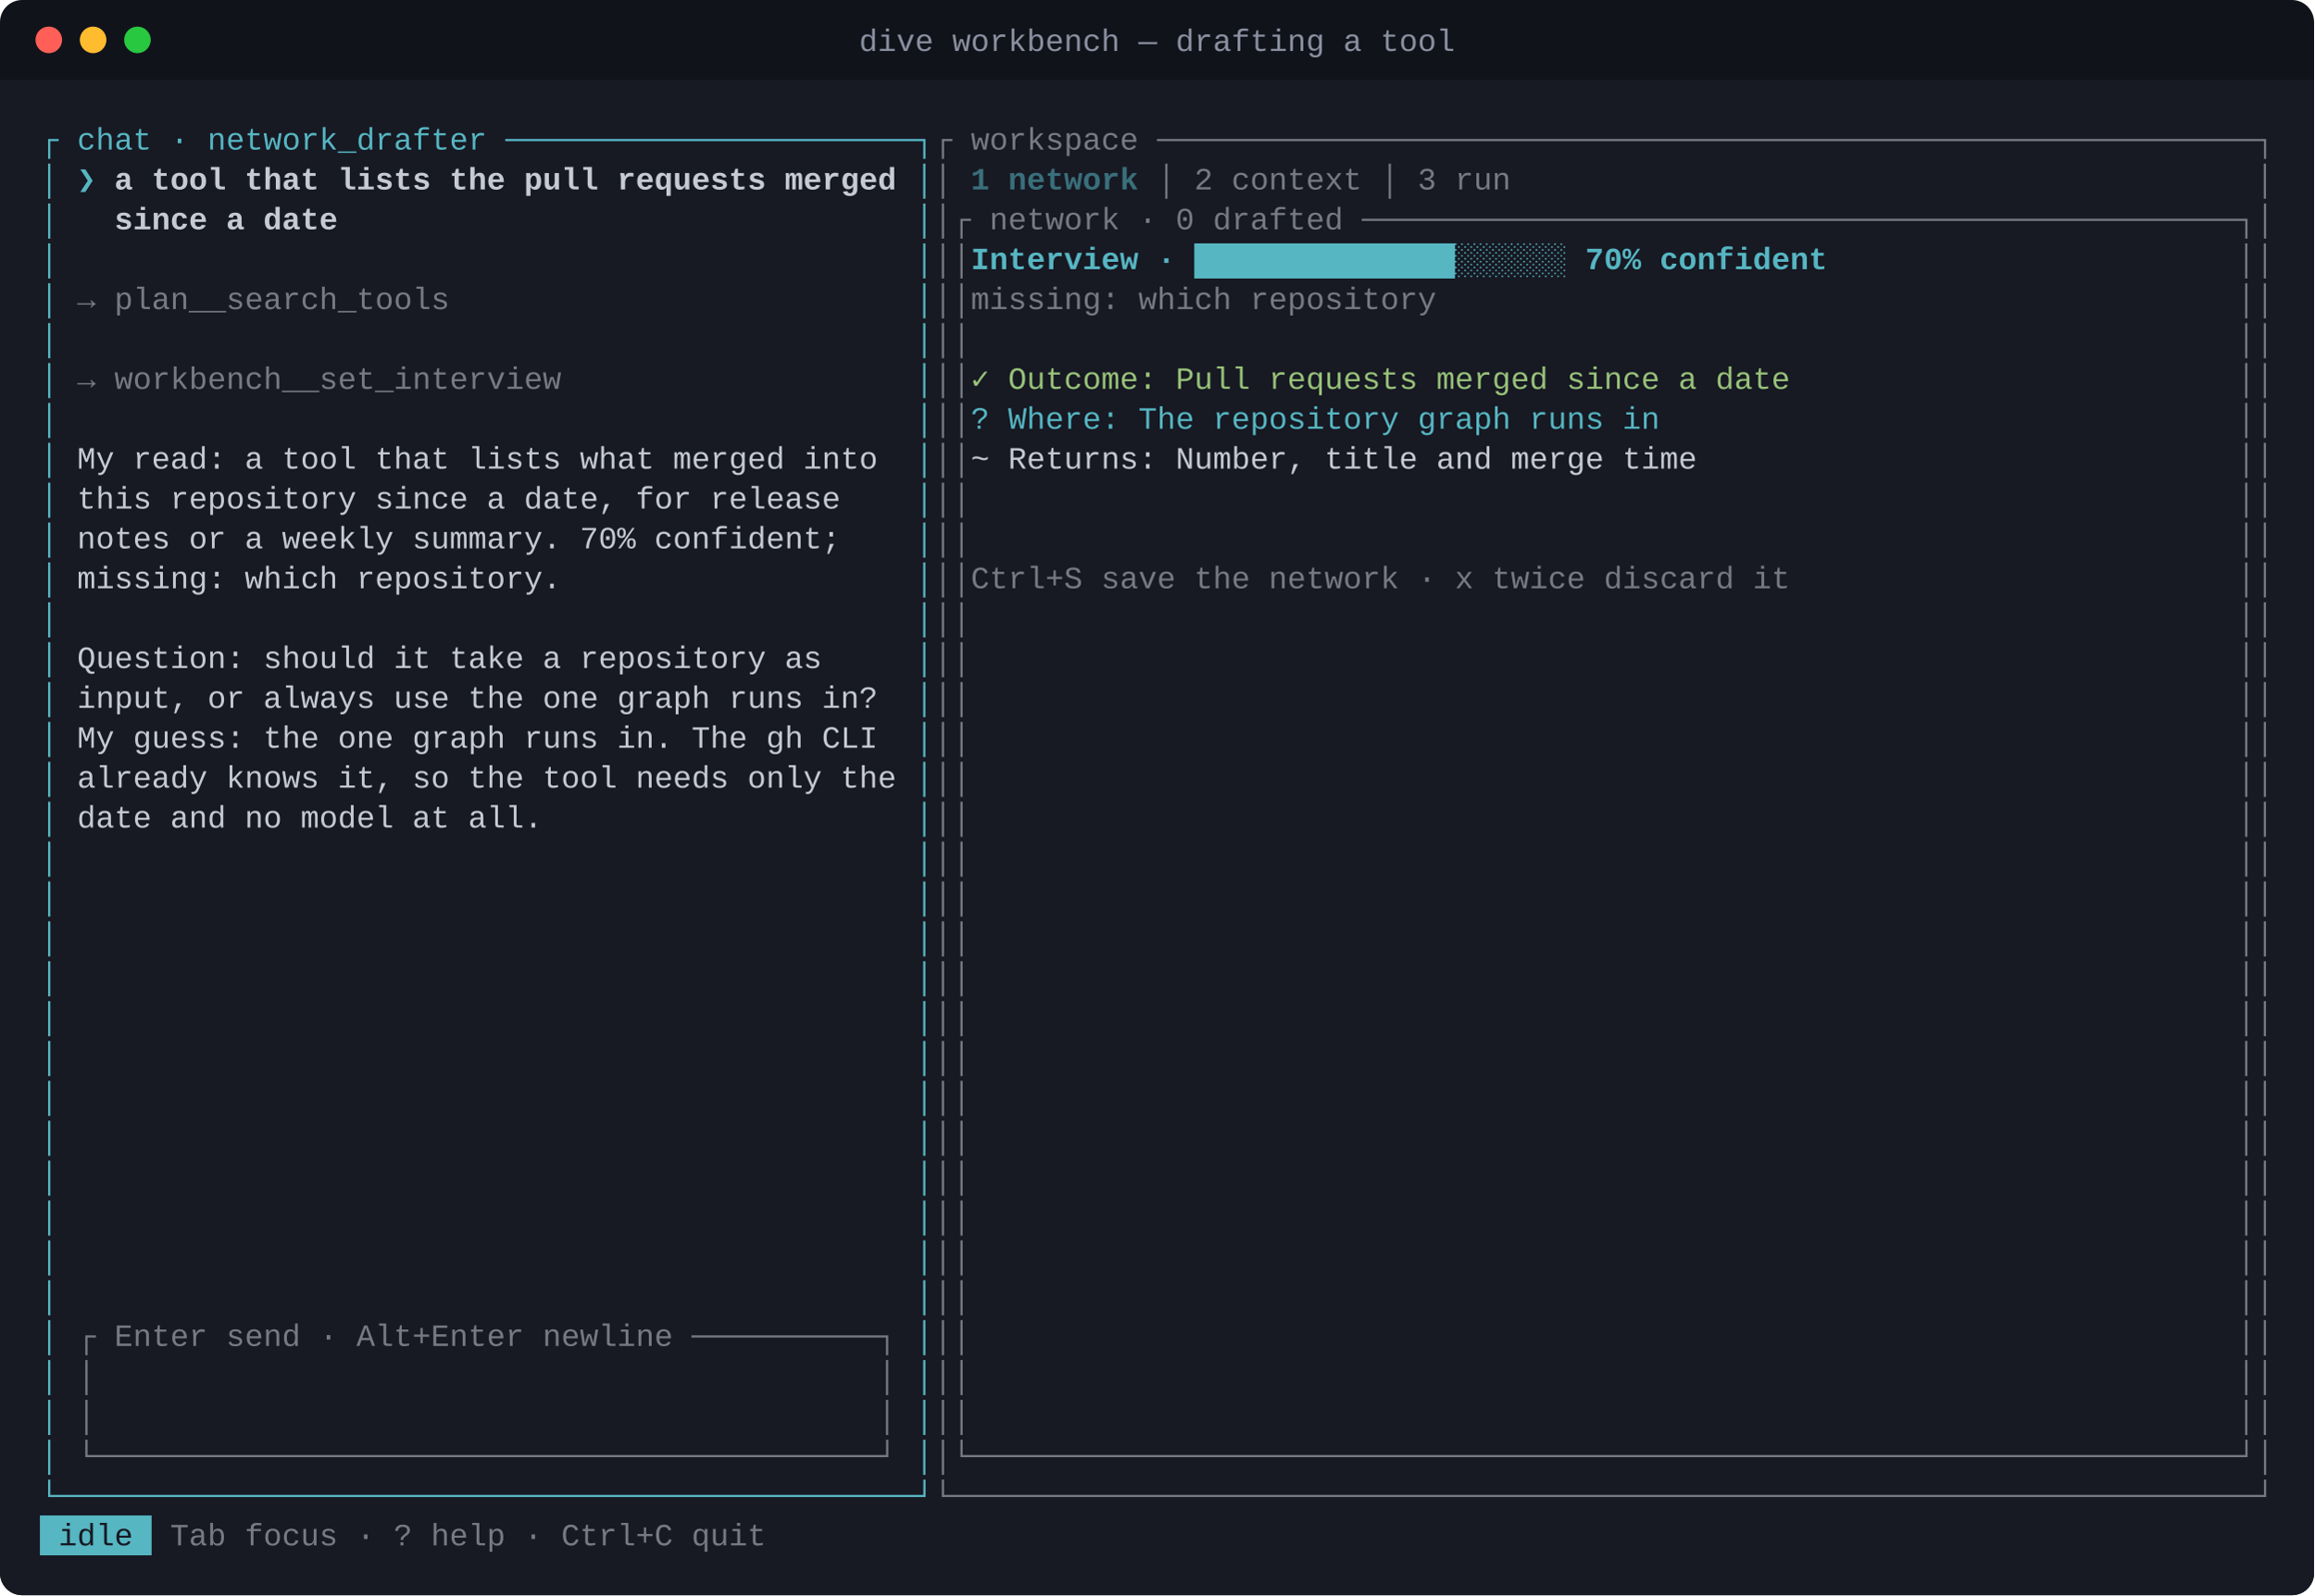
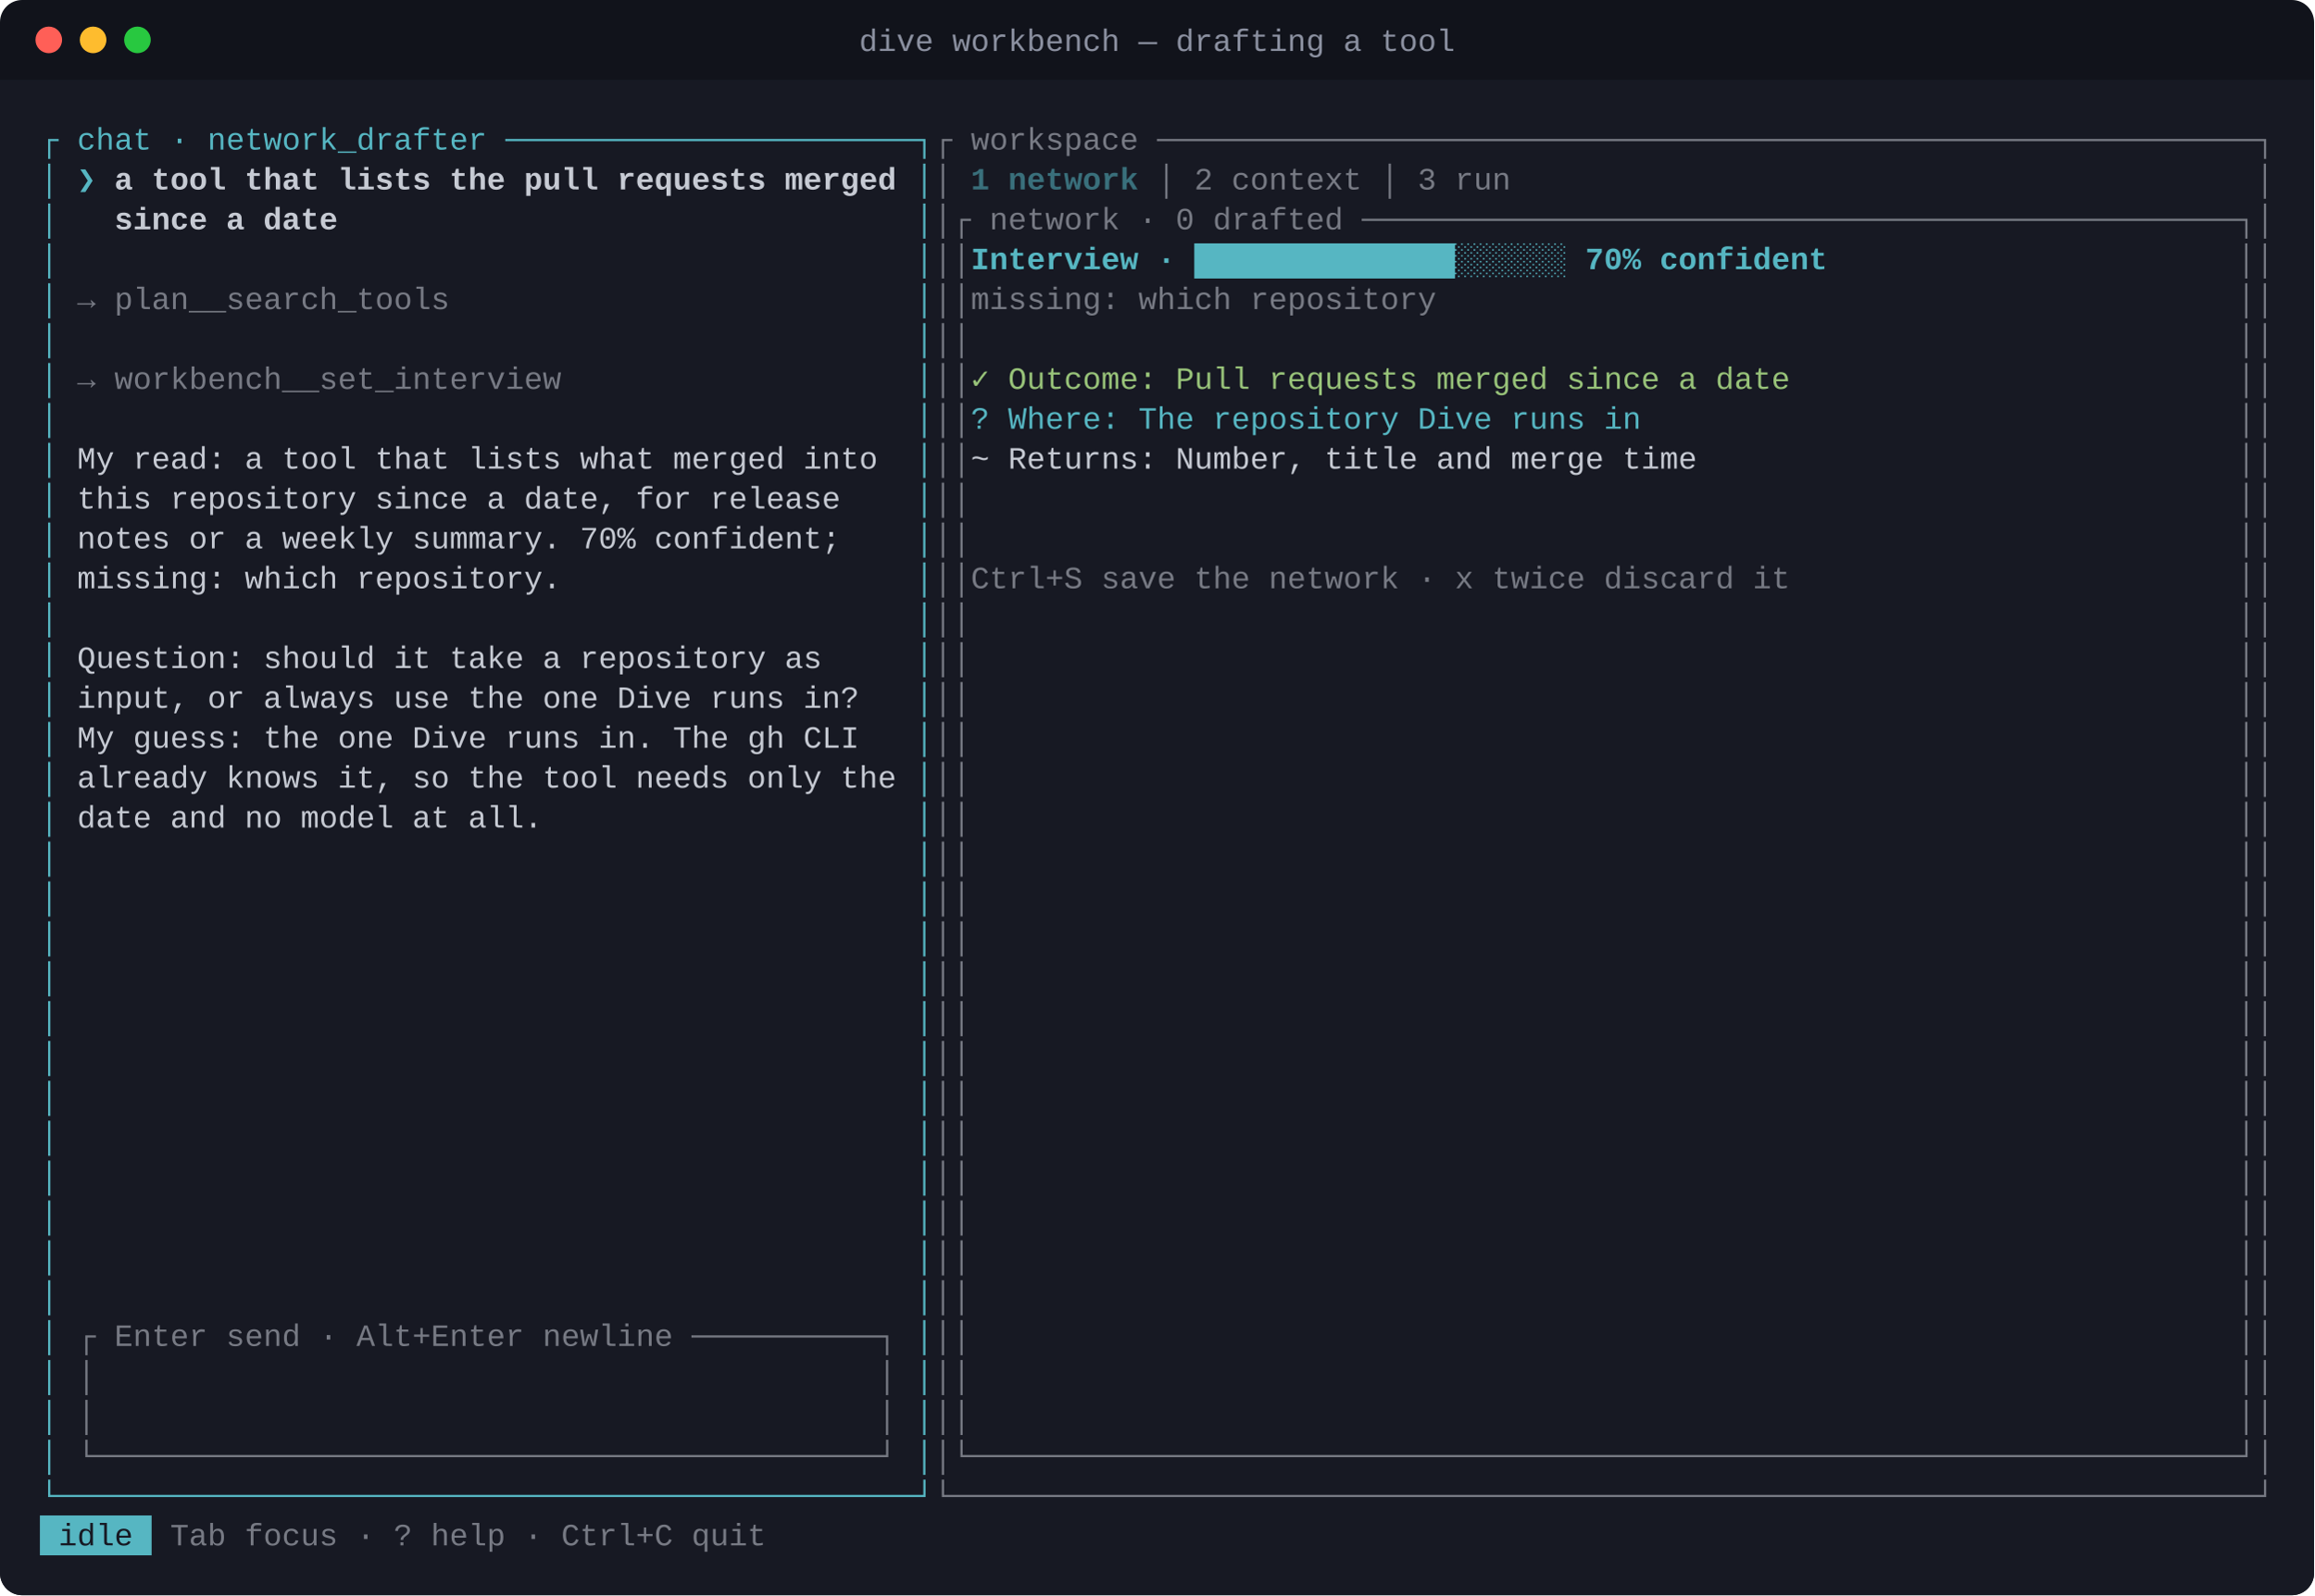
<svg xmlns="http://www.w3.org/2000/svg" width="1044" height="720" viewBox="0 0 1044 720" xml:space="preserve" font-family="ui-monospace, SFMono-Regular, Menlo, Consolas, 'Liberation Mono', monospace" font-size="14px">
  <rect width="1044" height="720" rx="10" fill="#11131b" />
  <rect y="36" width="1044" height="674" fill="#171923" />
  <rect y="700" width="1044" height="20" rx="10" fill="#171923" />
  <circle cx="22" cy="18" r="6" fill="#ff5f57" />
  <circle cx="42" cy="18" r="6" fill="#febc2e" />
  <circle cx="62" cy="18" r="6" fill="#28c840" />
  <text x="522" y="23" fill="#8b90a0" text-anchor="middle">dive workbench — drafting a tool</text>
  <rect x="18.0" y="684.0" width="50.4" height="18" fill="#56b6c2" />
  <text x="18.0" y="67.5" textLength="8.4" lengthAdjust="spacingAndGlyphs" fill="#56b6c2">┌</text>
  <text x="34.8" y="67.5" textLength="33.6" lengthAdjust="spacingAndGlyphs" fill="#56b6c2">chat</text>
  <text x="76.8" y="67.5" textLength="8.4" lengthAdjust="spacingAndGlyphs" fill="#56b6c2">·</text>
  <text x="93.6" y="67.5" textLength="126.0" lengthAdjust="spacingAndGlyphs" fill="#56b6c2">network_drafter</text>
  <text x="228.0" y="67.5" textLength="193.2" lengthAdjust="spacingAndGlyphs" fill="#56b6c2">──────────────────────┐</text>
  <text x="421.2" y="67.5" textLength="8.4" lengthAdjust="spacingAndGlyphs" fill="#c6cad3" opacity="0.55">┌</text>
  <text x="438.0" y="67.5" textLength="75.6" lengthAdjust="spacingAndGlyphs" fill="#c6cad3" opacity="0.55">workspace</text>
  <text x="522.0" y="67.5" textLength="504.0" lengthAdjust="spacingAndGlyphs" fill="#c6cad3" opacity="0.55">───────────────────────────────────────────────────────────┐</text>
  <text x="18.0" y="85.5" textLength="8.4" lengthAdjust="spacingAndGlyphs" fill="#56b6c2">│</text>
  <text x="34.8" y="85.5" textLength="8.4" lengthAdjust="spacingAndGlyphs" fill="#56b6c2">❯</text>
  <text x="51.6" y="85.5" textLength="8.4" lengthAdjust="spacingAndGlyphs" fill="#c6cad3" font-weight="600">a</text>
  <text x="68.4" y="85.5" textLength="33.6" lengthAdjust="spacingAndGlyphs" fill="#c6cad3" font-weight="600">tool</text>
  <text x="110.4" y="85.5" textLength="33.6" lengthAdjust="spacingAndGlyphs" fill="#c6cad3" font-weight="600">that</text>
  <text x="152.4" y="85.5" textLength="42.0" lengthAdjust="spacingAndGlyphs" fill="#c6cad3" font-weight="600">lists</text>
  <text x="202.8" y="85.5" textLength="25.2" lengthAdjust="spacingAndGlyphs" fill="#c6cad3" font-weight="600">the</text>
  <text x="236.4" y="85.5" textLength="33.6" lengthAdjust="spacingAndGlyphs" fill="#c6cad3" font-weight="600">pull</text>
  <text x="278.4" y="85.5" textLength="67.2" lengthAdjust="spacingAndGlyphs" fill="#c6cad3" font-weight="600">requests</text>
  <text x="354.0" y="85.5" textLength="50.4" lengthAdjust="spacingAndGlyphs" fill="#c6cad3" font-weight="600">merged</text>
  <text x="412.8" y="85.5" textLength="8.4" lengthAdjust="spacingAndGlyphs" fill="#56b6c2">│</text>
  <text x="421.2" y="85.5" textLength="8.4" lengthAdjust="spacingAndGlyphs" fill="#c6cad3" opacity="0.55">│</text>
  <text x="438.0" y="85.5" textLength="8.4" lengthAdjust="spacingAndGlyphs" fill="#56b6c2" font-weight="600" opacity="0.55">1</text>
  <text x="454.8" y="85.5" textLength="58.8" lengthAdjust="spacingAndGlyphs" fill="#56b6c2" font-weight="600" opacity="0.55">network</text>
  <text x="522.0" y="85.5" textLength="8.4" lengthAdjust="spacingAndGlyphs" fill="#c6cad3" opacity="0.55">│</text>
  <text x="538.8" y="85.5" textLength="8.4" lengthAdjust="spacingAndGlyphs" fill="#c6cad3" opacity="0.55">2</text>
  <text x="555.6" y="85.5" textLength="58.8" lengthAdjust="spacingAndGlyphs" fill="#c6cad3" opacity="0.55">context</text>
  <text x="622.8" y="85.5" textLength="8.4" lengthAdjust="spacingAndGlyphs" fill="#c6cad3" opacity="0.55">│</text>
  <text x="639.6" y="85.5" textLength="8.4" lengthAdjust="spacingAndGlyphs" fill="#c6cad3" opacity="0.55">3</text>
  <text x="656.4" y="85.5" textLength="25.2" lengthAdjust="spacingAndGlyphs" fill="#c6cad3" opacity="0.55">run</text>
  <text x="1017.6" y="85.5" textLength="8.4" lengthAdjust="spacingAndGlyphs" fill="#c6cad3" opacity="0.55">│</text>
  <text x="18.0" y="103.5" textLength="8.4" lengthAdjust="spacingAndGlyphs" fill="#56b6c2">│</text>
  <text x="51.6" y="103.5" textLength="42.0" lengthAdjust="spacingAndGlyphs" fill="#c6cad3" font-weight="600">since</text>
  <text x="102.0" y="103.5" textLength="8.4" lengthAdjust="spacingAndGlyphs" fill="#c6cad3" font-weight="600">a</text>
  <text x="118.8" y="103.5" textLength="33.6" lengthAdjust="spacingAndGlyphs" fill="#c6cad3" font-weight="600">date</text>
  <text x="412.8" y="103.5" textLength="8.4" lengthAdjust="spacingAndGlyphs" fill="#56b6c2">│</text>
  <text x="421.2" y="103.5" textLength="16.8" lengthAdjust="spacingAndGlyphs" fill="#c6cad3" opacity="0.55">│┌</text>
  <text x="446.4" y="103.5" textLength="58.8" lengthAdjust="spacingAndGlyphs" fill="#c6cad3" opacity="0.55">network</text>
  <text x="513.6" y="103.5" textLength="8.4" lengthAdjust="spacingAndGlyphs" fill="#c6cad3" opacity="0.55">·</text>
  <text x="530.4" y="103.5" textLength="8.4" lengthAdjust="spacingAndGlyphs" fill="#c6cad3" opacity="0.55">0</text>
  <text x="547.2" y="103.5" textLength="58.8" lengthAdjust="spacingAndGlyphs" fill="#c6cad3" opacity="0.55">drafted</text>
  <text x="614.4" y="103.5" textLength="411.6" lengthAdjust="spacingAndGlyphs" fill="#c6cad3" opacity="0.55">───────────────────────────────────────────────┐│</text>
  <text x="18.0" y="121.5" textLength="8.4" lengthAdjust="spacingAndGlyphs" fill="#56b6c2">│</text>
  <text x="412.8" y="121.5" textLength="8.4" lengthAdjust="spacingAndGlyphs" fill="#56b6c2">│</text>
  <text x="421.2" y="121.5" textLength="16.8" lengthAdjust="spacingAndGlyphs" fill="#c6cad3" opacity="0.55">││</text>
  <text x="438.0" y="121.5" textLength="75.6" lengthAdjust="spacingAndGlyphs" fill="#56b6c2" font-weight="600">Interview</text>
  <text x="522.0" y="121.5" textLength="8.4" lengthAdjust="spacingAndGlyphs" fill="#56b6c2" font-weight="600">·</text>
  <text x="538.8" y="121.5" textLength="168.0" lengthAdjust="spacingAndGlyphs" fill="#56b6c2" font-weight="600">██████████████░░░░░░</text>
  <text x="715.2" y="121.5" textLength="25.2" lengthAdjust="spacingAndGlyphs" fill="#56b6c2" font-weight="600">70%</text>
  <text x="748.8" y="121.5" textLength="75.6" lengthAdjust="spacingAndGlyphs" fill="#56b6c2" font-weight="600">confident</text>
  <text x="1009.2" y="121.5" textLength="16.8" lengthAdjust="spacingAndGlyphs" fill="#c6cad3" opacity="0.55">││</text>
  <text x="18.0" y="139.5" textLength="8.4" lengthAdjust="spacingAndGlyphs" fill="#56b6c2">│</text>
  <text x="34.8" y="139.5" textLength="8.4" lengthAdjust="spacingAndGlyphs" fill="#c6cad3" opacity="0.55">→</text>
  <text x="51.6" y="139.5" textLength="151.2" lengthAdjust="spacingAndGlyphs" fill="#c6cad3" opacity="0.55">plan__search_tools</text>
  <text x="412.8" y="139.5" textLength="8.4" lengthAdjust="spacingAndGlyphs" fill="#56b6c2">│</text>
  <text x="421.2" y="139.5" textLength="84.0" lengthAdjust="spacingAndGlyphs" fill="#c6cad3" opacity="0.55">││missing:</text>
  <text x="513.6" y="139.5" textLength="42.0" lengthAdjust="spacingAndGlyphs" fill="#c6cad3" opacity="0.55">which</text>
  <text x="564.0" y="139.5" textLength="84.0" lengthAdjust="spacingAndGlyphs" fill="#c6cad3" opacity="0.55">repository</text>
  <text x="1009.2" y="139.5" textLength="16.8" lengthAdjust="spacingAndGlyphs" fill="#c6cad3" opacity="0.55">││</text>
  <text x="18.0" y="157.5" textLength="8.4" lengthAdjust="spacingAndGlyphs" fill="#56b6c2">│</text>
  <text x="412.8" y="157.5" textLength="8.4" lengthAdjust="spacingAndGlyphs" fill="#56b6c2">│</text>
  <text x="421.2" y="157.5" textLength="16.8" lengthAdjust="spacingAndGlyphs" fill="#c6cad3" opacity="0.55">││</text>
  <text x="1009.2" y="157.5" textLength="16.8" lengthAdjust="spacingAndGlyphs" fill="#c6cad3" opacity="0.55">││</text>
  <text x="18.0" y="175.5" textLength="8.4" lengthAdjust="spacingAndGlyphs" fill="#56b6c2">│</text>
  <text x="34.8" y="175.5" textLength="8.4" lengthAdjust="spacingAndGlyphs" fill="#c6cad3" opacity="0.55">→</text>
  <text x="51.6" y="175.5" textLength="201.6" lengthAdjust="spacingAndGlyphs" fill="#c6cad3" opacity="0.55">workbench__set_interview</text>
  <text x="412.8" y="175.5" textLength="8.4" lengthAdjust="spacingAndGlyphs" fill="#56b6c2">│</text>
  <text x="421.2" y="175.5" textLength="16.8" lengthAdjust="spacingAndGlyphs" fill="#c6cad3" opacity="0.55">││</text>
  <text x="438.0" y="175.5" textLength="8.4" lengthAdjust="spacingAndGlyphs" fill="#98c379">✓</text>
  <text x="454.8" y="175.5" textLength="67.2" lengthAdjust="spacingAndGlyphs" fill="#98c379">Outcome:</text>
  <text x="530.4" y="175.5" textLength="33.6" lengthAdjust="spacingAndGlyphs" fill="#98c379">Pull</text>
  <text x="572.4" y="175.5" textLength="67.2" lengthAdjust="spacingAndGlyphs" fill="#98c379">requests</text>
  <text x="648.0" y="175.5" textLength="50.4" lengthAdjust="spacingAndGlyphs" fill="#98c379">merged</text>
  <text x="706.8" y="175.5" textLength="42.0" lengthAdjust="spacingAndGlyphs" fill="#98c379">since</text>
  <text x="757.2" y="175.5" textLength="8.4" lengthAdjust="spacingAndGlyphs" fill="#98c379">a</text>
  <text x="774.0" y="175.5" textLength="33.6" lengthAdjust="spacingAndGlyphs" fill="#98c379">date</text>
  <text x="1009.2" y="175.5" textLength="16.8" lengthAdjust="spacingAndGlyphs" fill="#c6cad3" opacity="0.55">││</text>
  <text x="18.0" y="193.5" textLength="8.4" lengthAdjust="spacingAndGlyphs" fill="#56b6c2">│</text>
  <text x="412.8" y="193.5" textLength="8.4" lengthAdjust="spacingAndGlyphs" fill="#56b6c2">│</text>
  <text x="421.2" y="193.5" textLength="16.8" lengthAdjust="spacingAndGlyphs" fill="#c6cad3" opacity="0.55">││</text>
  <text x="438.0" y="193.5" textLength="8.4" lengthAdjust="spacingAndGlyphs" fill="#56b6c2">?</text>
  <text x="454.8" y="193.5" textLength="50.4" lengthAdjust="spacingAndGlyphs" fill="#56b6c2">Where:</text>
  <text x="513.6" y="193.5" textLength="25.2" lengthAdjust="spacingAndGlyphs" fill="#56b6c2">The</text>
  <text x="547.2" y="193.5" textLength="84.0" lengthAdjust="spacingAndGlyphs" fill="#56b6c2">repository</text>
-   <text x="639.6" y="193.5" textLength="42.0" lengthAdjust="spacingAndGlyphs" fill="#56b6c2">graph</text>
-   <text x="690.0" y="193.5" textLength="33.6" lengthAdjust="spacingAndGlyphs" fill="#56b6c2">runs</text>
-   <text x="732.0" y="193.5" textLength="16.8" lengthAdjust="spacingAndGlyphs" fill="#56b6c2">in</text>
+   <text x="639.6" y="193.5" textLength="33.6" lengthAdjust="spacingAndGlyphs" fill="#56b6c2">Dive</text>
+   <text x="681.6" y="193.5" textLength="33.6" lengthAdjust="spacingAndGlyphs" fill="#56b6c2">runs</text>
+   <text x="723.6" y="193.5" textLength="16.8" lengthAdjust="spacingAndGlyphs" fill="#56b6c2">in</text>
  <text x="1009.2" y="193.5" textLength="16.8" lengthAdjust="spacingAndGlyphs" fill="#c6cad3" opacity="0.55">││</text>
  <text x="18.0" y="211.5" textLength="8.4" lengthAdjust="spacingAndGlyphs" fill="#56b6c2">│</text>
  <text x="34.8" y="211.5" textLength="16.8" lengthAdjust="spacingAndGlyphs" fill="#c6cad3">My</text>
  <text x="60.0" y="211.5" textLength="42.0" lengthAdjust="spacingAndGlyphs" fill="#c6cad3">read:</text>
  <text x="110.4" y="211.5" textLength="8.4" lengthAdjust="spacingAndGlyphs" fill="#c6cad3">a</text>
  <text x="127.2" y="211.5" textLength="33.6" lengthAdjust="spacingAndGlyphs" fill="#c6cad3">tool</text>
  <text x="169.2" y="211.5" textLength="33.6" lengthAdjust="spacingAndGlyphs" fill="#c6cad3">that</text>
  <text x="211.2" y="211.5" textLength="42.0" lengthAdjust="spacingAndGlyphs" fill="#c6cad3">lists</text>
  <text x="261.6" y="211.5" textLength="33.6" lengthAdjust="spacingAndGlyphs" fill="#c6cad3">what</text>
  <text x="303.6" y="211.5" textLength="50.4" lengthAdjust="spacingAndGlyphs" fill="#c6cad3">merged</text>
  <text x="362.4" y="211.5" textLength="33.6" lengthAdjust="spacingAndGlyphs" fill="#c6cad3">into</text>
  <text x="412.8" y="211.5" textLength="8.4" lengthAdjust="spacingAndGlyphs" fill="#56b6c2">│</text>
  <text x="421.2" y="211.5" textLength="16.8" lengthAdjust="spacingAndGlyphs" fill="#c6cad3" opacity="0.55">││</text>
  <text x="438.0" y="211.5" textLength="8.4" lengthAdjust="spacingAndGlyphs" fill="#c6cad3">~</text>
  <text x="454.8" y="211.5" textLength="67.2" lengthAdjust="spacingAndGlyphs" fill="#c6cad3">Returns:</text>
  <text x="530.4" y="211.5" textLength="58.8" lengthAdjust="spacingAndGlyphs" fill="#c6cad3">Number,</text>
  <text x="597.6" y="211.5" textLength="42.0" lengthAdjust="spacingAndGlyphs" fill="#c6cad3">title</text>
  <text x="648.0" y="211.5" textLength="25.2" lengthAdjust="spacingAndGlyphs" fill="#c6cad3">and</text>
  <text x="681.6" y="211.5" textLength="42.0" lengthAdjust="spacingAndGlyphs" fill="#c6cad3">merge</text>
  <text x="732.0" y="211.5" textLength="33.6" lengthAdjust="spacingAndGlyphs" fill="#c6cad3">time</text>
  <text x="1009.2" y="211.5" textLength="16.8" lengthAdjust="spacingAndGlyphs" fill="#c6cad3" opacity="0.55">││</text>
  <text x="18.0" y="229.5" textLength="8.4" lengthAdjust="spacingAndGlyphs" fill="#56b6c2">│</text>
  <text x="34.8" y="229.5" textLength="33.6" lengthAdjust="spacingAndGlyphs" fill="#c6cad3">this</text>
  <text x="76.8" y="229.5" textLength="84.0" lengthAdjust="spacingAndGlyphs" fill="#c6cad3">repository</text>
  <text x="169.2" y="229.5" textLength="42.0" lengthAdjust="spacingAndGlyphs" fill="#c6cad3">since</text>
  <text x="219.6" y="229.5" textLength="8.4" lengthAdjust="spacingAndGlyphs" fill="#c6cad3">a</text>
  <text x="236.4" y="229.5" textLength="42.0" lengthAdjust="spacingAndGlyphs" fill="#c6cad3">date,</text>
  <text x="286.8" y="229.5" textLength="25.2" lengthAdjust="spacingAndGlyphs" fill="#c6cad3">for</text>
  <text x="320.4" y="229.5" textLength="58.8" lengthAdjust="spacingAndGlyphs" fill="#c6cad3">release</text>
  <text x="412.8" y="229.5" textLength="8.4" lengthAdjust="spacingAndGlyphs" fill="#56b6c2">│</text>
  <text x="421.2" y="229.5" textLength="16.8" lengthAdjust="spacingAndGlyphs" fill="#c6cad3" opacity="0.55">││</text>
  <text x="1009.2" y="229.5" textLength="16.8" lengthAdjust="spacingAndGlyphs" fill="#c6cad3" opacity="0.55">││</text>
  <text x="18.0" y="247.5" textLength="8.4" lengthAdjust="spacingAndGlyphs" fill="#56b6c2">│</text>
  <text x="34.8" y="247.5" textLength="42.0" lengthAdjust="spacingAndGlyphs" fill="#c6cad3">notes</text>
  <text x="85.2" y="247.5" textLength="16.8" lengthAdjust="spacingAndGlyphs" fill="#c6cad3">or</text>
  <text x="110.4" y="247.5" textLength="8.4" lengthAdjust="spacingAndGlyphs" fill="#c6cad3">a</text>
  <text x="127.2" y="247.5" textLength="50.4" lengthAdjust="spacingAndGlyphs" fill="#c6cad3">weekly</text>
  <text x="186.0" y="247.5" textLength="67.2" lengthAdjust="spacingAndGlyphs" fill="#c6cad3">summary.</text>
  <text x="261.6" y="247.5" textLength="25.2" lengthAdjust="spacingAndGlyphs" fill="#c6cad3">70%</text>
  <text x="295.2" y="247.5" textLength="84.0" lengthAdjust="spacingAndGlyphs" fill="#c6cad3">confident;</text>
  <text x="412.8" y="247.5" textLength="8.4" lengthAdjust="spacingAndGlyphs" fill="#56b6c2">│</text>
  <text x="421.2" y="247.5" textLength="16.8" lengthAdjust="spacingAndGlyphs" fill="#c6cad3" opacity="0.55">││</text>
  <text x="1009.2" y="247.5" textLength="16.8" lengthAdjust="spacingAndGlyphs" fill="#c6cad3" opacity="0.55">││</text>
  <text x="18.0" y="265.5" textLength="8.4" lengthAdjust="spacingAndGlyphs" fill="#56b6c2">│</text>
  <text x="34.8" y="265.5" textLength="67.2" lengthAdjust="spacingAndGlyphs" fill="#c6cad3">missing:</text>
  <text x="110.4" y="265.5" textLength="42.0" lengthAdjust="spacingAndGlyphs" fill="#c6cad3">which</text>
  <text x="160.8" y="265.5" textLength="92.4" lengthAdjust="spacingAndGlyphs" fill="#c6cad3">repository.</text>
  <text x="412.8" y="265.5" textLength="8.4" lengthAdjust="spacingAndGlyphs" fill="#56b6c2">│</text>
  <text x="421.2" y="265.5" textLength="67.2" lengthAdjust="spacingAndGlyphs" fill="#c6cad3" opacity="0.55">││Ctrl+S</text>
  <text x="496.8" y="265.5" textLength="33.6" lengthAdjust="spacingAndGlyphs" fill="#c6cad3" opacity="0.55">save</text>
  <text x="538.8" y="265.5" textLength="25.2" lengthAdjust="spacingAndGlyphs" fill="#c6cad3" opacity="0.55">the</text>
  <text x="572.4" y="265.5" textLength="58.8" lengthAdjust="spacingAndGlyphs" fill="#c6cad3" opacity="0.55">network</text>
  <text x="639.6" y="265.5" textLength="8.4" lengthAdjust="spacingAndGlyphs" fill="#c6cad3" opacity="0.55">·</text>
  <text x="656.4" y="265.5" textLength="8.4" lengthAdjust="spacingAndGlyphs" fill="#c6cad3" opacity="0.55">x</text>
  <text x="673.2" y="265.5" textLength="42.0" lengthAdjust="spacingAndGlyphs" fill="#c6cad3" opacity="0.55">twice</text>
  <text x="723.6" y="265.5" textLength="58.8" lengthAdjust="spacingAndGlyphs" fill="#c6cad3" opacity="0.55">discard</text>
  <text x="790.8" y="265.5" textLength="16.8" lengthAdjust="spacingAndGlyphs" fill="#c6cad3" opacity="0.55">it</text>
  <text x="1009.2" y="265.5" textLength="16.8" lengthAdjust="spacingAndGlyphs" fill="#c6cad3" opacity="0.55">││</text>
  <text x="18.0" y="283.5" textLength="8.4" lengthAdjust="spacingAndGlyphs" fill="#56b6c2">│</text>
  <text x="412.8" y="283.5" textLength="8.4" lengthAdjust="spacingAndGlyphs" fill="#56b6c2">│</text>
  <text x="421.2" y="283.5" textLength="16.8" lengthAdjust="spacingAndGlyphs" fill="#c6cad3" opacity="0.55">││</text>
  <text x="1009.2" y="283.5" textLength="16.8" lengthAdjust="spacingAndGlyphs" fill="#c6cad3" opacity="0.55">││</text>
  <text x="18.0" y="301.5" textLength="8.4" lengthAdjust="spacingAndGlyphs" fill="#56b6c2">│</text>
  <text x="34.8" y="301.5" textLength="75.6" lengthAdjust="spacingAndGlyphs" fill="#c6cad3">Question:</text>
  <text x="118.8" y="301.5" textLength="50.4" lengthAdjust="spacingAndGlyphs" fill="#c6cad3">should</text>
  <text x="177.6" y="301.5" textLength="16.8" lengthAdjust="spacingAndGlyphs" fill="#c6cad3">it</text>
  <text x="202.8" y="301.5" textLength="33.6" lengthAdjust="spacingAndGlyphs" fill="#c6cad3">take</text>
  <text x="244.8" y="301.5" textLength="8.4" lengthAdjust="spacingAndGlyphs" fill="#c6cad3">a</text>
  <text x="261.6" y="301.5" textLength="84.0" lengthAdjust="spacingAndGlyphs" fill="#c6cad3">repository</text>
  <text x="354.0" y="301.5" textLength="16.8" lengthAdjust="spacingAndGlyphs" fill="#c6cad3">as</text>
  <text x="412.8" y="301.5" textLength="8.4" lengthAdjust="spacingAndGlyphs" fill="#56b6c2">│</text>
  <text x="421.2" y="301.5" textLength="16.8" lengthAdjust="spacingAndGlyphs" fill="#c6cad3" opacity="0.55">││</text>
  <text x="1009.2" y="301.5" textLength="16.8" lengthAdjust="spacingAndGlyphs" fill="#c6cad3" opacity="0.55">││</text>
  <text x="18.0" y="319.5" textLength="8.4" lengthAdjust="spacingAndGlyphs" fill="#56b6c2">│</text>
  <text x="34.8" y="319.5" textLength="50.4" lengthAdjust="spacingAndGlyphs" fill="#c6cad3">input,</text>
  <text x="93.6" y="319.5" textLength="16.8" lengthAdjust="spacingAndGlyphs" fill="#c6cad3">or</text>
  <text x="118.8" y="319.5" textLength="50.4" lengthAdjust="spacingAndGlyphs" fill="#c6cad3">always</text>
  <text x="177.6" y="319.5" textLength="25.2" lengthAdjust="spacingAndGlyphs" fill="#c6cad3">use</text>
  <text x="211.2" y="319.5" textLength="25.2" lengthAdjust="spacingAndGlyphs" fill="#c6cad3">the</text>
  <text x="244.8" y="319.5" textLength="25.2" lengthAdjust="spacingAndGlyphs" fill="#c6cad3">one</text>
-   <text x="278.4" y="319.5" textLength="42.0" lengthAdjust="spacingAndGlyphs" fill="#c6cad3">graph</text>
-   <text x="328.8" y="319.5" textLength="33.6" lengthAdjust="spacingAndGlyphs" fill="#c6cad3">runs</text>
-   <text x="370.8" y="319.5" textLength="25.2" lengthAdjust="spacingAndGlyphs" fill="#c6cad3">in?</text>
+   <text x="278.4" y="319.5" textLength="33.6" lengthAdjust="spacingAndGlyphs" fill="#c6cad3">Dive</text>
+   <text x="320.4" y="319.5" textLength="33.6" lengthAdjust="spacingAndGlyphs" fill="#c6cad3">runs</text>
+   <text x="362.4" y="319.5" textLength="25.2" lengthAdjust="spacingAndGlyphs" fill="#c6cad3">in?</text>
  <text x="412.8" y="319.5" textLength="8.4" lengthAdjust="spacingAndGlyphs" fill="#56b6c2">│</text>
  <text x="421.2" y="319.5" textLength="16.8" lengthAdjust="spacingAndGlyphs" fill="#c6cad3" opacity="0.55">││</text>
  <text x="1009.2" y="319.5" textLength="16.8" lengthAdjust="spacingAndGlyphs" fill="#c6cad3" opacity="0.55">││</text>
  <text x="18.0" y="337.5" textLength="8.4" lengthAdjust="spacingAndGlyphs" fill="#56b6c2">│</text>
  <text x="34.8" y="337.5" textLength="16.8" lengthAdjust="spacingAndGlyphs" fill="#c6cad3">My</text>
  <text x="60.0" y="337.5" textLength="50.4" lengthAdjust="spacingAndGlyphs" fill="#c6cad3">guess:</text>
  <text x="118.8" y="337.5" textLength="25.2" lengthAdjust="spacingAndGlyphs" fill="#c6cad3">the</text>
  <text x="152.4" y="337.5" textLength="25.2" lengthAdjust="spacingAndGlyphs" fill="#c6cad3">one</text>
-   <text x="186.0" y="337.5" textLength="42.0" lengthAdjust="spacingAndGlyphs" fill="#c6cad3">graph</text>
-   <text x="236.4" y="337.5" textLength="33.6" lengthAdjust="spacingAndGlyphs" fill="#c6cad3">runs</text>
-   <text x="278.4" y="337.5" textLength="25.2" lengthAdjust="spacingAndGlyphs" fill="#c6cad3">in.</text>
-   <text x="312.0" y="337.5" textLength="25.2" lengthAdjust="spacingAndGlyphs" fill="#c6cad3">The</text>
-   <text x="345.6" y="337.5" textLength="16.8" lengthAdjust="spacingAndGlyphs" fill="#c6cad3">gh</text>
-   <text x="370.8" y="337.5" textLength="25.2" lengthAdjust="spacingAndGlyphs" fill="#c6cad3">CLI</text>
+   <text x="186.0" y="337.5" textLength="33.6" lengthAdjust="spacingAndGlyphs" fill="#c6cad3">Dive</text>
+   <text x="228.0" y="337.5" textLength="33.6" lengthAdjust="spacingAndGlyphs" fill="#c6cad3">runs</text>
+   <text x="270.0" y="337.5" textLength="25.2" lengthAdjust="spacingAndGlyphs" fill="#c6cad3">in.</text>
+   <text x="303.6" y="337.5" textLength="25.2" lengthAdjust="spacingAndGlyphs" fill="#c6cad3">The</text>
+   <text x="337.2" y="337.5" textLength="16.8" lengthAdjust="spacingAndGlyphs" fill="#c6cad3">gh</text>
+   <text x="362.4" y="337.5" textLength="25.2" lengthAdjust="spacingAndGlyphs" fill="#c6cad3">CLI</text>
  <text x="412.8" y="337.5" textLength="8.4" lengthAdjust="spacingAndGlyphs" fill="#56b6c2">│</text>
  <text x="421.2" y="337.5" textLength="16.8" lengthAdjust="spacingAndGlyphs" fill="#c6cad3" opacity="0.55">││</text>
  <text x="1009.2" y="337.5" textLength="16.8" lengthAdjust="spacingAndGlyphs" fill="#c6cad3" opacity="0.55">││</text>
  <text x="18.0" y="355.5" textLength="8.4" lengthAdjust="spacingAndGlyphs" fill="#56b6c2">│</text>
  <text x="34.8" y="355.5" textLength="58.8" lengthAdjust="spacingAndGlyphs" fill="#c6cad3">already</text>
  <text x="102.0" y="355.5" textLength="42.0" lengthAdjust="spacingAndGlyphs" fill="#c6cad3">knows</text>
  <text x="152.4" y="355.5" textLength="25.2" lengthAdjust="spacingAndGlyphs" fill="#c6cad3">it,</text>
  <text x="186.0" y="355.5" textLength="16.8" lengthAdjust="spacingAndGlyphs" fill="#c6cad3">so</text>
  <text x="211.2" y="355.5" textLength="25.2" lengthAdjust="spacingAndGlyphs" fill="#c6cad3">the</text>
  <text x="244.8" y="355.5" textLength="33.6" lengthAdjust="spacingAndGlyphs" fill="#c6cad3">tool</text>
  <text x="286.8" y="355.5" textLength="42.0" lengthAdjust="spacingAndGlyphs" fill="#c6cad3">needs</text>
  <text x="337.2" y="355.5" textLength="33.6" lengthAdjust="spacingAndGlyphs" fill="#c6cad3">only</text>
  <text x="379.2" y="355.5" textLength="25.2" lengthAdjust="spacingAndGlyphs" fill="#c6cad3">the</text>
  <text x="412.8" y="355.5" textLength="8.4" lengthAdjust="spacingAndGlyphs" fill="#56b6c2">│</text>
  <text x="421.2" y="355.5" textLength="16.8" lengthAdjust="spacingAndGlyphs" fill="#c6cad3" opacity="0.55">││</text>
  <text x="1009.2" y="355.5" textLength="16.8" lengthAdjust="spacingAndGlyphs" fill="#c6cad3" opacity="0.55">││</text>
  <text x="18.0" y="373.5" textLength="8.4" lengthAdjust="spacingAndGlyphs" fill="#56b6c2">│</text>
  <text x="34.8" y="373.5" textLength="33.6" lengthAdjust="spacingAndGlyphs" fill="#c6cad3">date</text>
  <text x="76.8" y="373.5" textLength="25.2" lengthAdjust="spacingAndGlyphs" fill="#c6cad3">and</text>
  <text x="110.4" y="373.5" textLength="16.8" lengthAdjust="spacingAndGlyphs" fill="#c6cad3">no</text>
  <text x="135.6" y="373.5" textLength="42.0" lengthAdjust="spacingAndGlyphs" fill="#c6cad3">model</text>
  <text x="186.0" y="373.5" textLength="16.8" lengthAdjust="spacingAndGlyphs" fill="#c6cad3">at</text>
  <text x="211.2" y="373.5" textLength="33.6" lengthAdjust="spacingAndGlyphs" fill="#c6cad3">all.</text>
  <text x="412.8" y="373.5" textLength="8.4" lengthAdjust="spacingAndGlyphs" fill="#56b6c2">│</text>
  <text x="421.2" y="373.5" textLength="16.8" lengthAdjust="spacingAndGlyphs" fill="#c6cad3" opacity="0.55">││</text>
  <text x="1009.2" y="373.5" textLength="16.8" lengthAdjust="spacingAndGlyphs" fill="#c6cad3" opacity="0.55">││</text>
  <text x="18.0" y="391.5" textLength="8.4" lengthAdjust="spacingAndGlyphs" fill="#56b6c2">│</text>
  <text x="412.8" y="391.5" textLength="8.4" lengthAdjust="spacingAndGlyphs" fill="#56b6c2">│</text>
  <text x="421.2" y="391.5" textLength="16.8" lengthAdjust="spacingAndGlyphs" fill="#c6cad3" opacity="0.55">││</text>
  <text x="1009.2" y="391.5" textLength="16.8" lengthAdjust="spacingAndGlyphs" fill="#c6cad3" opacity="0.55">││</text>
  <text x="18.0" y="409.5" textLength="8.4" lengthAdjust="spacingAndGlyphs" fill="#56b6c2">│</text>
  <text x="412.8" y="409.5" textLength="8.4" lengthAdjust="spacingAndGlyphs" fill="#56b6c2">│</text>
  <text x="421.2" y="409.5" textLength="16.8" lengthAdjust="spacingAndGlyphs" fill="#c6cad3" opacity="0.55">││</text>
  <text x="1009.2" y="409.5" textLength="16.8" lengthAdjust="spacingAndGlyphs" fill="#c6cad3" opacity="0.55">││</text>
  <text x="18.0" y="427.5" textLength="8.4" lengthAdjust="spacingAndGlyphs" fill="#56b6c2">│</text>
  <text x="412.8" y="427.5" textLength="8.4" lengthAdjust="spacingAndGlyphs" fill="#56b6c2">│</text>
  <text x="421.2" y="427.5" textLength="16.8" lengthAdjust="spacingAndGlyphs" fill="#c6cad3" opacity="0.55">││</text>
  <text x="1009.2" y="427.5" textLength="16.8" lengthAdjust="spacingAndGlyphs" fill="#c6cad3" opacity="0.55">││</text>
  <text x="18.0" y="445.5" textLength="8.4" lengthAdjust="spacingAndGlyphs" fill="#56b6c2">│</text>
  <text x="412.8" y="445.5" textLength="8.4" lengthAdjust="spacingAndGlyphs" fill="#56b6c2">│</text>
  <text x="421.2" y="445.5" textLength="16.8" lengthAdjust="spacingAndGlyphs" fill="#c6cad3" opacity="0.55">││</text>
  <text x="1009.2" y="445.5" textLength="16.8" lengthAdjust="spacingAndGlyphs" fill="#c6cad3" opacity="0.55">││</text>
  <text x="18.0" y="463.5" textLength="8.4" lengthAdjust="spacingAndGlyphs" fill="#56b6c2">│</text>
  <text x="412.8" y="463.5" textLength="8.4" lengthAdjust="spacingAndGlyphs" fill="#56b6c2">│</text>
  <text x="421.2" y="463.5" textLength="16.8" lengthAdjust="spacingAndGlyphs" fill="#c6cad3" opacity="0.55">││</text>
  <text x="1009.2" y="463.5" textLength="16.8" lengthAdjust="spacingAndGlyphs" fill="#c6cad3" opacity="0.55">││</text>
  <text x="18.0" y="481.5" textLength="8.4" lengthAdjust="spacingAndGlyphs" fill="#56b6c2">│</text>
  <text x="412.8" y="481.5" textLength="8.4" lengthAdjust="spacingAndGlyphs" fill="#56b6c2">│</text>
  <text x="421.2" y="481.5" textLength="16.8" lengthAdjust="spacingAndGlyphs" fill="#c6cad3" opacity="0.55">││</text>
  <text x="1009.2" y="481.5" textLength="16.8" lengthAdjust="spacingAndGlyphs" fill="#c6cad3" opacity="0.55">││</text>
  <text x="18.0" y="499.5" textLength="8.4" lengthAdjust="spacingAndGlyphs" fill="#56b6c2">│</text>
  <text x="412.8" y="499.5" textLength="8.4" lengthAdjust="spacingAndGlyphs" fill="#56b6c2">│</text>
  <text x="421.2" y="499.5" textLength="16.8" lengthAdjust="spacingAndGlyphs" fill="#c6cad3" opacity="0.55">││</text>
  <text x="1009.2" y="499.5" textLength="16.8" lengthAdjust="spacingAndGlyphs" fill="#c6cad3" opacity="0.55">││</text>
  <text x="18.0" y="517.5" textLength="8.4" lengthAdjust="spacingAndGlyphs" fill="#56b6c2">│</text>
  <text x="412.8" y="517.5" textLength="8.4" lengthAdjust="spacingAndGlyphs" fill="#56b6c2">│</text>
  <text x="421.2" y="517.5" textLength="16.8" lengthAdjust="spacingAndGlyphs" fill="#c6cad3" opacity="0.55">││</text>
  <text x="1009.2" y="517.5" textLength="16.8" lengthAdjust="spacingAndGlyphs" fill="#c6cad3" opacity="0.55">││</text>
  <text x="18.0" y="535.5" textLength="8.4" lengthAdjust="spacingAndGlyphs" fill="#56b6c2">│</text>
  <text x="412.8" y="535.5" textLength="8.4" lengthAdjust="spacingAndGlyphs" fill="#56b6c2">│</text>
  <text x="421.2" y="535.5" textLength="16.8" lengthAdjust="spacingAndGlyphs" fill="#c6cad3" opacity="0.55">││</text>
  <text x="1009.2" y="535.5" textLength="16.8" lengthAdjust="spacingAndGlyphs" fill="#c6cad3" opacity="0.55">││</text>
  <text x="18.0" y="553.5" textLength="8.4" lengthAdjust="spacingAndGlyphs" fill="#56b6c2">│</text>
  <text x="412.8" y="553.5" textLength="8.4" lengthAdjust="spacingAndGlyphs" fill="#56b6c2">│</text>
  <text x="421.2" y="553.5" textLength="16.8" lengthAdjust="spacingAndGlyphs" fill="#c6cad3" opacity="0.55">││</text>
  <text x="1009.2" y="553.5" textLength="16.8" lengthAdjust="spacingAndGlyphs" fill="#c6cad3" opacity="0.55">││</text>
  <text x="18.0" y="571.5" textLength="8.4" lengthAdjust="spacingAndGlyphs" fill="#56b6c2">│</text>
  <text x="412.8" y="571.5" textLength="8.4" lengthAdjust="spacingAndGlyphs" fill="#56b6c2">│</text>
  <text x="421.2" y="571.5" textLength="16.8" lengthAdjust="spacingAndGlyphs" fill="#c6cad3" opacity="0.55">││</text>
  <text x="1009.2" y="571.5" textLength="16.8" lengthAdjust="spacingAndGlyphs" fill="#c6cad3" opacity="0.55">││</text>
  <text x="18.0" y="589.5" textLength="8.4" lengthAdjust="spacingAndGlyphs" fill="#56b6c2">│</text>
  <text x="412.8" y="589.5" textLength="8.4" lengthAdjust="spacingAndGlyphs" fill="#56b6c2">│</text>
  <text x="421.2" y="589.5" textLength="16.8" lengthAdjust="spacingAndGlyphs" fill="#c6cad3" opacity="0.55">││</text>
  <text x="1009.2" y="589.5" textLength="16.8" lengthAdjust="spacingAndGlyphs" fill="#c6cad3" opacity="0.55">││</text>
  <text x="18.0" y="607.5" textLength="8.4" lengthAdjust="spacingAndGlyphs" fill="#56b6c2">│</text>
  <text x="34.8" y="607.5" textLength="8.4" lengthAdjust="spacingAndGlyphs" fill="#c6cad3" opacity="0.55">┌</text>
  <text x="51.6" y="607.5" textLength="42.0" lengthAdjust="spacingAndGlyphs" fill="#c6cad3" opacity="0.55">Enter</text>
  <text x="102.0" y="607.5" textLength="33.6" lengthAdjust="spacingAndGlyphs" fill="#c6cad3" opacity="0.55">send</text>
  <text x="144.0" y="607.5" textLength="8.4" lengthAdjust="spacingAndGlyphs" fill="#c6cad3" opacity="0.55">·</text>
  <text x="160.8" y="607.5" textLength="75.6" lengthAdjust="spacingAndGlyphs" fill="#c6cad3" opacity="0.55">Alt+Enter</text>
  <text x="244.8" y="607.5" textLength="58.8" lengthAdjust="spacingAndGlyphs" fill="#c6cad3" opacity="0.55">newline</text>
  <text x="312.0" y="607.5" textLength="92.4" lengthAdjust="spacingAndGlyphs" fill="#c6cad3" opacity="0.55">──────────┐</text>
  <text x="412.8" y="607.5" textLength="8.4" lengthAdjust="spacingAndGlyphs" fill="#56b6c2">│</text>
  <text x="421.2" y="607.5" textLength="16.8" lengthAdjust="spacingAndGlyphs" fill="#c6cad3" opacity="0.55">││</text>
  <text x="1009.2" y="607.5" textLength="16.8" lengthAdjust="spacingAndGlyphs" fill="#c6cad3" opacity="0.55">││</text>
  <text x="18.0" y="625.5" textLength="8.4" lengthAdjust="spacingAndGlyphs" fill="#56b6c2">│</text>
  <text x="34.8" y="625.5" textLength="8.4" lengthAdjust="spacingAndGlyphs" fill="#c6cad3" opacity="0.55">│</text>
  <text x="396.0" y="625.5" textLength="8.4" lengthAdjust="spacingAndGlyphs" fill="#c6cad3" opacity="0.55">│</text>
  <text x="412.8" y="625.5" textLength="8.4" lengthAdjust="spacingAndGlyphs" fill="#56b6c2">│</text>
  <text x="421.2" y="625.5" textLength="16.8" lengthAdjust="spacingAndGlyphs" fill="#c6cad3" opacity="0.55">││</text>
  <text x="1009.2" y="625.5" textLength="16.8" lengthAdjust="spacingAndGlyphs" fill="#c6cad3" opacity="0.55">││</text>
  <text x="18.0" y="643.5" textLength="8.4" lengthAdjust="spacingAndGlyphs" fill="#56b6c2">│</text>
  <text x="34.8" y="643.5" textLength="8.4" lengthAdjust="spacingAndGlyphs" fill="#c6cad3" opacity="0.55">│</text>
  <text x="396.0" y="643.5" textLength="8.4" lengthAdjust="spacingAndGlyphs" fill="#c6cad3" opacity="0.55">│</text>
  <text x="412.8" y="643.5" textLength="8.4" lengthAdjust="spacingAndGlyphs" fill="#56b6c2">│</text>
  <text x="421.2" y="643.5" textLength="16.8" lengthAdjust="spacingAndGlyphs" fill="#c6cad3" opacity="0.55">││</text>
  <text x="1009.2" y="643.5" textLength="16.8" lengthAdjust="spacingAndGlyphs" fill="#c6cad3" opacity="0.55">││</text>
  <text x="18.0" y="661.5" textLength="8.4" lengthAdjust="spacingAndGlyphs" fill="#56b6c2">│</text>
  <text x="34.8" y="661.5" textLength="369.6" lengthAdjust="spacingAndGlyphs" fill="#c6cad3" opacity="0.55">└──────────────────────────────────────────┘</text>
  <text x="412.8" y="661.5" textLength="8.4" lengthAdjust="spacingAndGlyphs" fill="#56b6c2">│</text>
  <text x="421.2" y="661.5" textLength="604.8" lengthAdjust="spacingAndGlyphs" fill="#c6cad3" opacity="0.55">│└────────────────────────────────────────────────────────────────────┘│</text>
  <text x="18.0" y="679.5" textLength="403.2" lengthAdjust="spacingAndGlyphs" fill="#56b6c2">└──────────────────────────────────────────────┘</text>
  <text x="421.2" y="679.5" textLength="604.8" lengthAdjust="spacingAndGlyphs" fill="#c6cad3" opacity="0.55">└──────────────────────────────────────────────────────────────────────┘</text>
  <text x="26.4" y="697.5" textLength="33.6" lengthAdjust="spacingAndGlyphs" fill="#171923">idle</text>
  <text x="76.8" y="697.5" textLength="25.2" lengthAdjust="spacingAndGlyphs" fill="#c6cad3" opacity="0.55">Tab</text>
  <text x="110.4" y="697.5" textLength="42.0" lengthAdjust="spacingAndGlyphs" fill="#c6cad3" opacity="0.55">focus</text>
  <text x="160.8" y="697.5" textLength="8.4" lengthAdjust="spacingAndGlyphs" fill="#c6cad3" opacity="0.55">·</text>
  <text x="177.6" y="697.5" textLength="8.4" lengthAdjust="spacingAndGlyphs" fill="#c6cad3" opacity="0.55">?</text>
  <text x="194.4" y="697.5" textLength="33.6" lengthAdjust="spacingAndGlyphs" fill="#c6cad3" opacity="0.55">help</text>
  <text x="236.4" y="697.5" textLength="8.4" lengthAdjust="spacingAndGlyphs" fill="#c6cad3" opacity="0.55">·</text>
  <text x="253.2" y="697.5" textLength="50.4" lengthAdjust="spacingAndGlyphs" fill="#c6cad3" opacity="0.55">Ctrl+C</text>
  <text x="312.0" y="697.5" textLength="33.6" lengthAdjust="spacingAndGlyphs" fill="#c6cad3" opacity="0.55">quit</text>
</svg>
